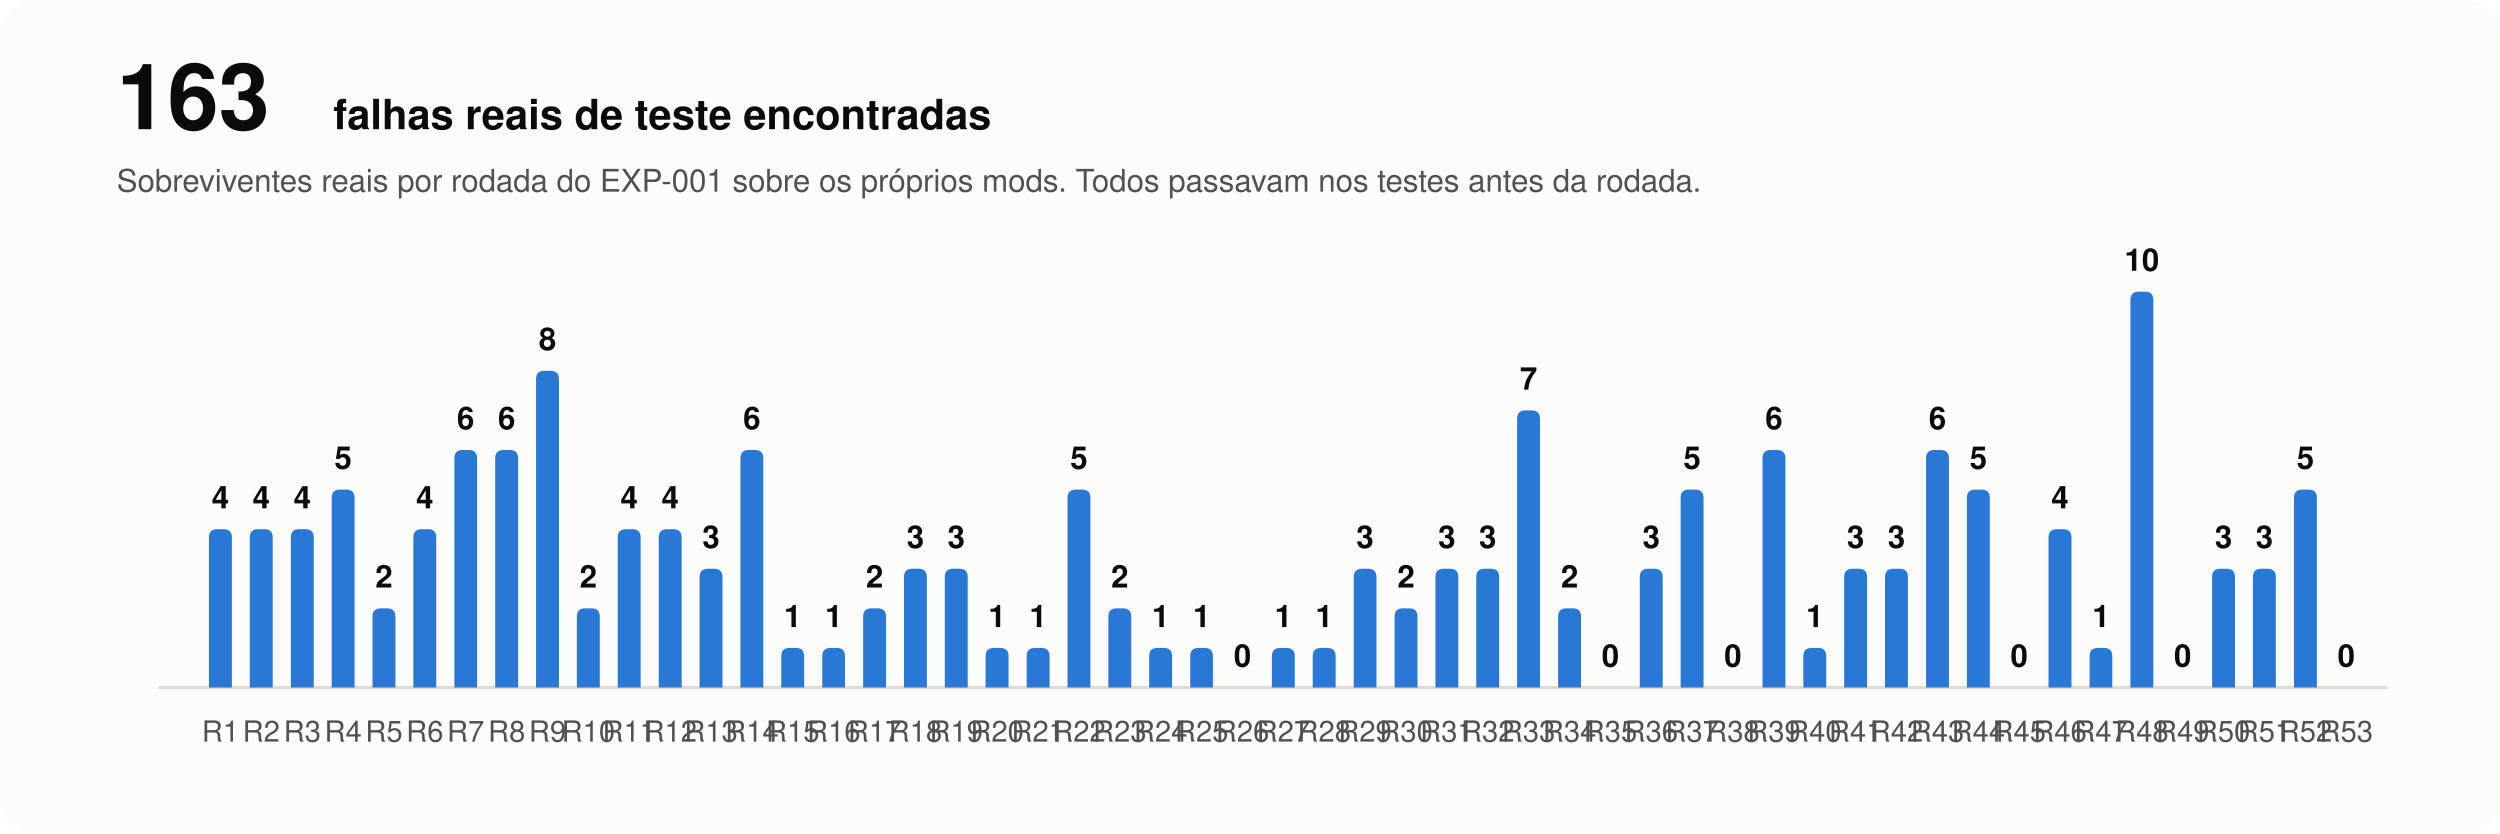
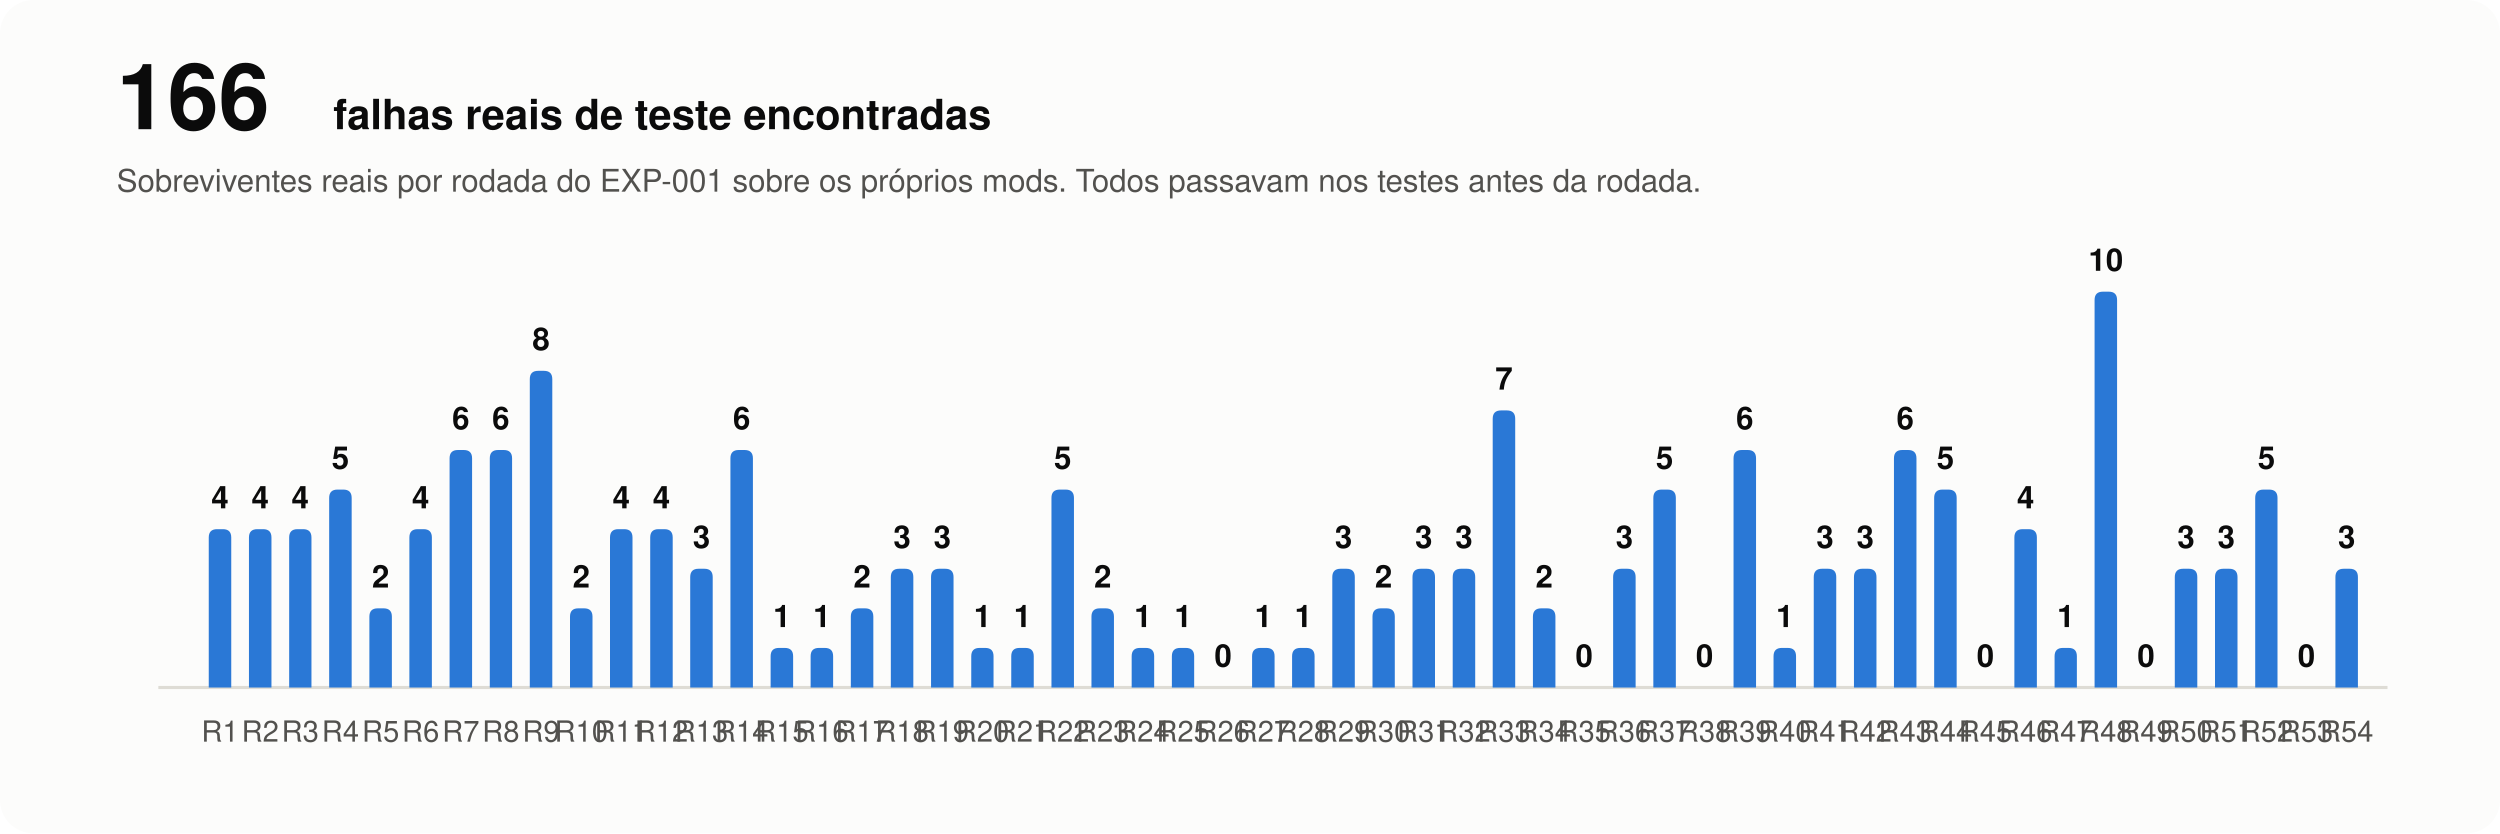
- <svg xmlns="http://www.w3.org/2000/svg" viewBox="0 0 1200 400" width="1200" height="400" role="img" aria-label="163 falhas reais de teste encontradas em 53 rodadas" font-family="ui-sans-serif, -apple-system, 'Segoe UI', Helvetica, Arial, sans-serif">
+ <svg xmlns="http://www.w3.org/2000/svg" viewBox="0 0 1200 400" width="1200" height="400" role="img" aria-label="166 falhas reais de teste encontradas em 54 rodadas" font-family="ui-sans-serif, -apple-system, 'Segoe UI', Helvetica, Arial, sans-serif">
  <style>
  .sup { fill: #fcfcfb; } .sup2 { fill: #f3f2ef; } .borda { stroke: #dedcd5; }
  .t1 { fill: #0b0b0b; } .t2 { fill: #52514e; } .t3 { fill: #8a887f; }
  .ac { fill: #2a78d6; } .acs { stroke: #2a78d6; } .acf { fill: #e8f1fb; }
  .ok { fill: #0f7a3d; } .okf { fill: #e3f3e8; }
  @media (prefers-color-scheme: dark) {
    .sup { fill: #1a1a19; } .sup2 { fill: #232322; } .borda { stroke: #3a3936; }
    .t1 { fill: #f0efec; } .t2 { fill: #c3c2b7; } .t3 { fill: #8f8d84; }
    .ac { fill: #3987e5; } .acs { stroke: #3987e5; } .acf { fill: #1d2c40; }
    .ok { fill: #4cc27a; } .okf { fill: #16301f; }
  }
  @media (prefers-reduced-motion: reduce) { * { animation: none !important; } }

  .barra { transform-box: fill-box; transform-origin: bottom; animation: cresce 1.1s cubic-bezier(.2,.8,.2,1); }
  @keyframes cresce { from { transform: scaleY(0); } to { transform: scaleY(1); } }
</style>
  <rect width="1200" height="400" rx="16" class="sup" />
-   <text x="56" y="62" font-size="44" font-weight="800" class="t1">163</text>
+   <text x="56" y="62" font-size="44" font-weight="800" class="t1">166</text>
  <text x="160" y="62" font-size="20" font-weight="700" class="t1">falhas reais de teste encontradas</text>
  <text x="56" y="92" font-size="15" class="t2">Sobreviventes reais por rodada do EXP-001 sobre os próprios mods. Todos passavam nos testes antes da rodada.</text>
  <line x1="76" y1="330" x2="1146" y2="330" class="borda" stroke-width="1.5" />
  <g class="barra">
-     <path d="M100.3,330 L100.3,258.0 Q100.3,254.0 104.3,254.0 L107.3,254.0 Q111.3,254.0 111.3,258.0 L111.3,330 Z" class="ac" />
-   </g>
-   <text x="105.8" y="244.0" font-size="15" font-weight="700" class="t1" text-anchor="middle">4</text>
-   <text x="105.8" y="356" font-size="14" class="t2" text-anchor="middle">R1</text>
-   <g class="barra">
-     <path d="M119.9,330 L119.9,258.0 Q119.9,254.0 123.9,254.0 L126.9,254.0 Q130.9,254.0 130.9,258.0 L130.9,330 Z" class="ac" />
-   </g>
-   <text x="125.4" y="244.0" font-size="15" font-weight="700" class="t1" text-anchor="middle">4</text>
-   <text x="125.4" y="356" font-size="14" class="t2" text-anchor="middle">R2</text>
-   <g class="barra">
-     <path d="M139.6,330 L139.6,258.0 Q139.6,254.0 143.6,254.0 L146.6,254.0 Q150.6,254.0 150.6,258.0 L150.6,330 Z" class="ac" />
-   </g>
-   <text x="145.1" y="244.0" font-size="15" font-weight="700" class="t1" text-anchor="middle">4</text>
-   <text x="145.1" y="356" font-size="14" class="t2" text-anchor="middle">R3</text>
-   <g class="barra">
-     <path d="M159.2,330 L159.2,239.0 Q159.2,235.0 163.2,235.0 L166.2,235.0 Q170.2,235.0 170.2,239.0 L170.2,330 Z" class="ac" />
-   </g>
-   <text x="164.7" y="225.0" font-size="15" font-weight="700" class="t1" text-anchor="middle">5</text>
-   <text x="164.7" y="356" font-size="14" class="t2" text-anchor="middle">R4</text>
-   <g class="barra">
-     <path d="M178.8,330 L178.8,296.0 Q178.8,292.0 182.8,292.0 L185.8,292.0 Q189.8,292.0 189.8,296.0 L189.8,330 Z" class="ac" />
-   </g>
-   <text x="184.3" y="282.0" font-size="15" font-weight="700" class="t1" text-anchor="middle">2</text>
-   <text x="184.3" y="356" font-size="14" class="t2" text-anchor="middle">R5</text>
-   <g class="barra">
-     <path d="M198.4,330 L198.4,258.0 Q198.4,254.0 202.4,254.0 L205.4,254.0 Q209.4,254.0 209.4,258.0 L209.4,330 Z" class="ac" />
-   </g>
-   <text x="203.9" y="244.0" font-size="15" font-weight="700" class="t1" text-anchor="middle">4</text>
-   <text x="203.9" y="356" font-size="14" class="t2" text-anchor="middle">R6</text>
-   <g class="barra">
-     <path d="M218.1,330 L218.1,220.0 Q218.1,216.0 222.1,216.0 L225.0,216.0 Q229.0,216.0 229.0,220.0 L229.0,330 Z" class="ac" />
-   </g>
-   <text x="223.5" y="206.0" font-size="15" font-weight="700" class="t1" text-anchor="middle">6</text>
-   <text x="223.5" y="356" font-size="14" class="t2" text-anchor="middle">R7</text>
-   <g class="barra">
-     <path d="M237.7,330 L237.7,220.0 Q237.7,216.0 241.7,216.0 L244.7,216.0 Q248.7,216.0 248.7,220.0 L248.7,330 Z" class="ac" />
-   </g>
-   <text x="243.2" y="206.0" font-size="15" font-weight="700" class="t1" text-anchor="middle">6</text>
-   <text x="243.2" y="356" font-size="14" class="t2" text-anchor="middle">R8</text>
-   <g class="barra">
-     <path d="M257.3,330 L257.3,182.0 Q257.3,178.0 261.3,178.0 L264.3,178.0 Q268.3,178.0 268.3,182.0 L268.3,330 Z" class="ac" />
-   </g>
-   <text x="262.8" y="168.0" font-size="15" font-weight="700" class="t1" text-anchor="middle">8</text>
-   <text x="262.8" y="356" font-size="14" class="t2" text-anchor="middle">R9</text>
-   <g class="barra">
-     <path d="M276.9,330 L276.9,296.0 Q276.9,292.0 280.9,292.0 L283.9,292.0 Q287.9,292.0 287.9,296.0 L287.9,330 Z" class="ac" />
-   </g>
-   <text x="282.4" y="282.0" font-size="15" font-weight="700" class="t1" text-anchor="middle">2</text>
-   <text x="282.4" y="356" font-size="14" class="t2" text-anchor="middle">R10</text>
-   <g class="barra">
-     <path d="M296.5,330 L296.5,258.0 Q296.5,254.0 300.5,254.0 L303.5,254.0 Q307.5,254.0 307.5,258.0 L307.5,330 Z" class="ac" />
-   </g>
-   <text x="302.0" y="244.0" font-size="15" font-weight="700" class="t1" text-anchor="middle">4</text>
-   <text x="302.0" y="356" font-size="14" class="t2" text-anchor="middle">R11</text>
-   <g class="barra">
-     <path d="M316.2,330 L316.2,258.0 Q316.2,254.0 320.2,254.0 L323.2,254.0 Q327.2,254.0 327.2,258.0 L327.2,330 Z" class="ac" />
-   </g>
-   <text x="321.7" y="244.0" font-size="15" font-weight="700" class="t1" text-anchor="middle">4</text>
-   <text x="321.7" y="356" font-size="14" class="t2" text-anchor="middle">R12</text>
-   <g class="barra">
-     <path d="M335.8,330 L335.8,277.0 Q335.8,273.0 339.8,273.0 L342.8,273.0 Q346.8,273.0 346.8,277.0 L346.8,330 Z" class="ac" />
-   </g>
-   <text x="341.3" y="263.0" font-size="15" font-weight="700" class="t1" text-anchor="middle">3</text>
-   <text x="341.3" y="356" font-size="14" class="t2" text-anchor="middle">R13</text>
-   <g class="barra">
-     <path d="M355.4,330 L355.4,220.0 Q355.4,216.0 359.4,216.0 L362.4,216.0 Q366.4,216.0 366.4,220.0 L366.4,330 Z" class="ac" />
-   </g>
-   <text x="360.9" y="206.0" font-size="15" font-weight="700" class="t1" text-anchor="middle">6</text>
-   <text x="360.9" y="356" font-size="14" class="t2" text-anchor="middle">R14</text>
-   <g class="barra">
-     <path d="M375.0,330 L375.0,315.0 Q375.0,311.0 379.0,311.0 L382.0,311.0 Q386.0,311.0 386.0,315.0 L386.0,330 Z" class="ac" />
-   </g>
-   <text x="380.5" y="301.0" font-size="15" font-weight="700" class="t1" text-anchor="middle">1</text>
-   <text x="380.5" y="356" font-size="14" class="t2" text-anchor="middle">R15</text>
-   <g class="barra">
-     <path d="M394.7,330 L394.7,315.0 Q394.7,311.0 398.7,311.0 L401.6,311.0 Q405.6,311.0 405.6,315.0 L405.6,330 Z" class="ac" />
-   </g>
-   <text x="400.2" y="301.0" font-size="15" font-weight="700" class="t1" text-anchor="middle">1</text>
-   <text x="400.2" y="356" font-size="14" class="t2" text-anchor="middle">R16</text>
-   <g class="barra">
-     <path d="M414.3,330 L414.3,296.0 Q414.3,292.0 418.3,292.0 L421.3,292.0 Q425.3,292.0 425.3,296.0 L425.3,330 Z" class="ac" />
-   </g>
-   <text x="419.8" y="282.0" font-size="15" font-weight="700" class="t1" text-anchor="middle">2</text>
-   <text x="419.8" y="356" font-size="14" class="t2" text-anchor="middle">R17</text>
-   <g class="barra">
-     <path d="M433.9,330 L433.9,277.0 Q433.9,273.0 437.9,273.0 L440.9,273.0 Q444.9,273.0 444.9,277.0 L444.9,330 Z" class="ac" />
-   </g>
-   <text x="439.4" y="263.0" font-size="15" font-weight="700" class="t1" text-anchor="middle">3</text>
-   <text x="439.4" y="356" font-size="14" class="t2" text-anchor="middle">R18</text>
-   <g class="barra">
-     <path d="M453.5,330 L453.5,277.0 Q453.5,273.0 457.5,273.0 L460.5,273.0 Q464.5,273.0 464.5,277.0 L464.5,330 Z" class="ac" />
-   </g>
-   <text x="459.0" y="263.0" font-size="15" font-weight="700" class="t1" text-anchor="middle">3</text>
-   <text x="459.0" y="356" font-size="14" class="t2" text-anchor="middle">R19</text>
-   <g class="barra">
-     <path d="M473.1,330 L473.1,315.0 Q473.1,311.0 477.1,311.0 L480.1,311.0 Q484.1,311.0 484.1,315.0 L484.1,330 Z" class="ac" />
-   </g>
-   <text x="478.6" y="301.0" font-size="15" font-weight="700" class="t1" text-anchor="middle">1</text>
-   <text x="478.6" y="356" font-size="14" class="t2" text-anchor="middle">R20</text>
-   <g class="barra">
-     <path d="M492.8,330 L492.8,315.0 Q492.8,311.0 496.8,311.0 L499.8,311.0 Q503.8,311.0 503.8,315.0 L503.8,330 Z" class="ac" />
-   </g>
-   <text x="498.3" y="301.0" font-size="15" font-weight="700" class="t1" text-anchor="middle">1</text>
-   <text x="498.3" y="356" font-size="14" class="t2" text-anchor="middle">R21</text>
-   <g class="barra">
-     <path d="M512.4,330 L512.4,239.0 Q512.4,235.0 516.4,235.0 L519.4,235.0 Q523.4,235.0 523.4,239.0 L523.4,330 Z" class="ac" />
-   </g>
-   <text x="517.9" y="225.0" font-size="15" font-weight="700" class="t1" text-anchor="middle">5</text>
-   <text x="517.9" y="356" font-size="14" class="t2" text-anchor="middle">R22</text>
-   <g class="barra">
-     <path d="M532.0,330 L532.0,296.0 Q532.0,292.0 536.0,292.0 L539.0,292.0 Q543.0,292.0 543.0,296.0 L543.0,330 Z" class="ac" />
-   </g>
-   <text x="537.5" y="282.0" font-size="15" font-weight="700" class="t1" text-anchor="middle">2</text>
-   <text x="537.5" y="356" font-size="14" class="t2" text-anchor="middle">R23</text>
-   <g class="barra">
-     <path d="M551.6,330 L551.6,315.0 Q551.6,311.0 555.6,311.0 L558.6,311.0 Q562.6,311.0 562.6,315.0 L562.6,330 Z" class="ac" />
-   </g>
-   <text x="557.1" y="301.0" font-size="15" font-weight="700" class="t1" text-anchor="middle">1</text>
-   <text x="557.1" y="356" font-size="14" class="t2" text-anchor="middle">R24</text>
-   <g class="barra">
-     <path d="M571.3,330 L571.3,315.0 Q571.3,311.0 575.3,311.0 L578.2,311.0 Q582.2,311.0 582.2,315.0 L582.2,330 Z" class="ac" />
-   </g>
-   <text x="576.8" y="301.0" font-size="15" font-weight="700" class="t1" text-anchor="middle">1</text>
-   <text x="576.8" y="356" font-size="14" class="t2" text-anchor="middle">R25</text>
-   <g class="barra">
-     <path d="M590.9,330 L590.9,330.0 Q590.9,330.0 590.9,330.0 L601.9,330.0 Q601.9,330.0 601.9,330.0 L601.9,330 Z" class="ac" />
-   </g>
-   <text x="596.4" y="320.0" font-size="15" font-weight="700" class="t1" text-anchor="middle">0</text>
-   <text x="596.4" y="356" font-size="14" class="t2" text-anchor="middle">R26</text>
-   <g class="barra">
-     <path d="M610.5,330 L610.5,315.0 Q610.5,311.0 614.5,311.0 L617.5,311.0 Q621.5,311.0 621.5,315.0 L621.5,330 Z" class="ac" />
-   </g>
-   <text x="616.0" y="301.0" font-size="15" font-weight="700" class="t1" text-anchor="middle">1</text>
-   <text x="616.0" y="356" font-size="14" class="t2" text-anchor="middle">R27</text>
-   <g class="barra">
-     <path d="M630.1,330 L630.1,315.0 Q630.1,311.0 634.1,311.0 L637.1,311.0 Q641.1,311.0 641.1,315.0 L641.1,330 Z" class="ac" />
-   </g>
-   <text x="635.6" y="301.0" font-size="15" font-weight="700" class="t1" text-anchor="middle">1</text>
-   <text x="635.6" y="356" font-size="14" class="t2" text-anchor="middle">R28</text>
-   <g class="barra">
-     <path d="M649.8,330 L649.8,277.0 Q649.8,273.0 653.8,273.0 L656.7,273.0 Q660.7,273.0 660.7,277.0 L660.7,330 Z" class="ac" />
-   </g>
-   <text x="655.2" y="263.0" font-size="15" font-weight="700" class="t1" text-anchor="middle">3</text>
-   <text x="655.2" y="356" font-size="14" class="t2" text-anchor="middle">R29</text>
-   <g class="barra">
-     <path d="M669.4,330 L669.4,296.0 Q669.4,292.0 673.4,292.0 L676.4,292.0 Q680.4,292.0 680.4,296.0 L680.4,330 Z" class="ac" />
-   </g>
-   <text x="674.9" y="282.0" font-size="15" font-weight="700" class="t1" text-anchor="middle">2</text>
-   <text x="674.9" y="356" font-size="14" class="t2" text-anchor="middle">R30</text>
-   <g class="barra">
-     <path d="M689.0,330 L689.0,277.0 Q689.0,273.0 693.0,273.0 L696.0,273.0 Q700.0,273.0 700.0,277.0 L700.0,330 Z" class="ac" />
-   </g>
-   <text x="694.5" y="263.0" font-size="15" font-weight="700" class="t1" text-anchor="middle">3</text>
-   <text x="694.5" y="356" font-size="14" class="t2" text-anchor="middle">R31</text>
-   <g class="barra">
-     <path d="M708.6,330 L708.6,277.0 Q708.6,273.0 712.6,273.0 L715.6,273.0 Q719.6,273.0 719.6,277.0 L719.6,330 Z" class="ac" />
-   </g>
-   <text x="714.1" y="263.0" font-size="15" font-weight="700" class="t1" text-anchor="middle">3</text>
-   <text x="714.1" y="356" font-size="14" class="t2" text-anchor="middle">R32</text>
-   <g class="barra">
-     <path d="M728.2,330 L728.2,201.0 Q728.2,197.0 732.2,197.0 L735.2,197.0 Q739.2,197.0 739.2,201.0 L739.2,330 Z" class="ac" />
-   </g>
-   <text x="733.7" y="187.0" font-size="15" font-weight="700" class="t1" text-anchor="middle">7</text>
-   <text x="733.7" y="356" font-size="14" class="t2" text-anchor="middle">R33</text>
-   <g class="barra">
-     <path d="M747.9,330 L747.9,296.0 Q747.9,292.0 751.9,292.0 L754.9,292.0 Q758.9,292.0 758.9,296.0 L758.9,330 Z" class="ac" />
-   </g>
-   <text x="753.4" y="282.0" font-size="15" font-weight="700" class="t1" text-anchor="middle">2</text>
-   <text x="753.4" y="356" font-size="14" class="t2" text-anchor="middle">R34</text>
-   <g class="barra">
-     <path d="M767.5,330 L767.5,330.0 Q767.5,330.0 767.5,330.0 L778.5,330.0 Q778.5,330.0 778.5,330.0 L778.5,330 Z" class="ac" />
-   </g>
-   <text x="773.0" y="320.0" font-size="15" font-weight="700" class="t1" text-anchor="middle">0</text>
-   <text x="773.0" y="356" font-size="14" class="t2" text-anchor="middle">R35</text>
-   <g class="barra">
-     <path d="M787.1,330 L787.1,277.0 Q787.1,273.0 791.1,273.0 L794.1,273.0 Q798.1,273.0 798.1,277.0 L798.1,330 Z" class="ac" />
-   </g>
-   <text x="792.6" y="263.0" font-size="15" font-weight="700" class="t1" text-anchor="middle">3</text>
-   <text x="792.6" y="356" font-size="14" class="t2" text-anchor="middle">R36</text>
-   <g class="barra">
-     <path d="M806.7,330 L806.7,239.0 Q806.7,235.0 810.7,235.0 L813.7,235.0 Q817.7,235.0 817.7,239.0 L817.7,330 Z" class="ac" />
-   </g>
-   <text x="812.2" y="225.0" font-size="15" font-weight="700" class="t1" text-anchor="middle">5</text>
-   <text x="812.2" y="356" font-size="14" class="t2" text-anchor="middle">R37</text>
-   <g class="barra">
-     <path d="M826.4,330 L826.4,330.0 Q826.4,330.0 826.4,330.0 L837.3,330.0 Q837.3,330.0 837.3,330.0 L837.3,330 Z" class="ac" />
-   </g>
-   <text x="831.8" y="320.0" font-size="15" font-weight="700" class="t1" text-anchor="middle">0</text>
-   <text x="831.8" y="356" font-size="14" class="t2" text-anchor="middle">R38</text>
-   <g class="barra">
-     <path d="M846.0,330 L846.0,220.0 Q846.0,216.0 850.0,216.0 L853.0,216.0 Q857.0,216.0 857.0,220.0 L857.0,330 Z" class="ac" />
-   </g>
-   <text x="851.5" y="206.0" font-size="15" font-weight="700" class="t1" text-anchor="middle">6</text>
-   <text x="851.5" y="356" font-size="14" class="t2" text-anchor="middle">R39</text>
-   <g class="barra">
-     <path d="M865.6,330 L865.6,315.0 Q865.6,311.0 869.6,311.0 L872.6,311.0 Q876.6,311.0 876.6,315.0 L876.6,330 Z" class="ac" />
-   </g>
-   <text x="871.1" y="301.0" font-size="15" font-weight="700" class="t1" text-anchor="middle">1</text>
-   <text x="871.1" y="356" font-size="14" class="t2" text-anchor="middle">R40</text>
-   <g class="barra">
-     <path d="M885.2,330 L885.2,277.0 Q885.2,273.0 889.2,273.0 L892.2,273.0 Q896.2,273.0 896.2,277.0 L896.2,330 Z" class="ac" />
-   </g>
-   <text x="890.7" y="263.0" font-size="15" font-weight="700" class="t1" text-anchor="middle">3</text>
-   <text x="890.7" y="356" font-size="14" class="t2" text-anchor="middle">R41</text>
-   <g class="barra">
-     <path d="M904.8,330 L904.8,277.0 Q904.8,273.0 908.8,273.0 L911.8,273.0 Q915.8,273.0 915.8,277.0 L915.8,330 Z" class="ac" />
-   </g>
-   <text x="910.3" y="263.0" font-size="15" font-weight="700" class="t1" text-anchor="middle">3</text>
-   <text x="910.3" y="356" font-size="14" class="t2" text-anchor="middle">R42</text>
-   <g class="barra">
-     <path d="M924.5,330 L924.5,220.0 Q924.5,216.0 928.5,216.0 L931.5,216.0 Q935.5,216.0 935.5,220.0 L935.5,330 Z" class="ac" />
-   </g>
-   <text x="930.0" y="206.0" font-size="15" font-weight="700" class="t1" text-anchor="middle">6</text>
-   <text x="930.0" y="356" font-size="14" class="t2" text-anchor="middle">R43</text>
-   <g class="barra">
-     <path d="M944.1,330 L944.1,239.0 Q944.1,235.0 948.1,235.0 L951.1,235.0 Q955.1,235.0 955.1,239.0 L955.1,330 Z" class="ac" />
-   </g>
-   <text x="949.6" y="225.0" font-size="15" font-weight="700" class="t1" text-anchor="middle">5</text>
-   <text x="949.6" y="356" font-size="14" class="t2" text-anchor="middle">R44</text>
-   <g class="barra">
-     <path d="M963.7,330 L963.7,330.0 Q963.7,330.0 963.7,330.0 L974.7,330.0 Q974.7,330.0 974.7,330.0 L974.7,330 Z" class="ac" />
-   </g>
-   <text x="969.2" y="320.0" font-size="15" font-weight="700" class="t1" text-anchor="middle">0</text>
-   <text x="969.2" y="356" font-size="14" class="t2" text-anchor="middle">R45</text>
-   <g class="barra">
-     <path d="M983.3,330 L983.3,258.0 Q983.3,254.0 987.3,254.0 L990.3,254.0 Q994.3,254.0 994.3,258.0 L994.3,330 Z" class="ac" />
-   </g>
-   <text x="988.8" y="244.0" font-size="15" font-weight="700" class="t1" text-anchor="middle">4</text>
-   <text x="988.8" y="356" font-size="14" class="t2" text-anchor="middle">R46</text>
-   <g class="barra">
-     <path d="M1003.0,330 L1003.0,315.0 Q1003.0,311.0 1007.0,311.0 L1009.9,311.0 Q1013.9,311.0 1013.9,315.0 L1013.9,330 Z" class="ac" />
-   </g>
-   <text x="1008.5" y="301.0" font-size="15" font-weight="700" class="t1" text-anchor="middle">1</text>
-   <text x="1008.5" y="356" font-size="14" class="t2" text-anchor="middle">R47</text>
-   <g class="barra">
-     <path d="M1022.6,330 L1022.6,144.0 Q1022.6,140.0 1026.6,140.0 L1029.6,140.0 Q1033.6,140.0 1033.6,144.0 L1033.6,330 Z" class="ac" />
-   </g>
-   <text x="1028.1" y="130.0" font-size="15" font-weight="700" class="t1" text-anchor="middle">10</text>
-   <text x="1028.1" y="356" font-size="14" class="t2" text-anchor="middle">R48</text>
-   <g class="barra">
-     <path d="M1042.2,330 L1042.2,330.0 Q1042.2,330.0 1042.2,330.0 L1053.2,330.0 Q1053.2,330.0 1053.2,330.0 L1053.2,330 Z" class="ac" />
-   </g>
-   <text x="1047.7" y="320.0" font-size="15" font-weight="700" class="t1" text-anchor="middle">0</text>
-   <text x="1047.7" y="356" font-size="14" class="t2" text-anchor="middle">R49</text>
-   <g class="barra">
-     <path d="M1061.8,330 L1061.8,277.0 Q1061.8,273.0 1065.8,273.0 L1068.8,273.0 Q1072.8,273.0 1072.8,277.0 L1072.8,330 Z" class="ac" />
-   </g>
-   <text x="1067.3" y="263.0" font-size="15" font-weight="700" class="t1" text-anchor="middle">3</text>
-   <text x="1067.3" y="356" font-size="14" class="t2" text-anchor="middle">R50</text>
-   <g class="barra">
-     <path d="M1081.4,330 L1081.4,277.0 Q1081.4,273.0 1085.4,273.0 L1088.4,273.0 Q1092.4,273.0 1092.4,277.0 L1092.4,330 Z" class="ac" />
-   </g>
-   <text x="1086.9" y="263.0" font-size="15" font-weight="700" class="t1" text-anchor="middle">3</text>
-   <text x="1086.9" y="356" font-size="14" class="t2" text-anchor="middle">R51</text>
-   <g class="barra">
-     <path d="M1101.1,330 L1101.1,239.0 Q1101.1,235.0 1105.1,235.0 L1108.1,235.0 Q1112.1,235.0 1112.1,239.0 L1112.1,330 Z" class="ac" />
-   </g>
-   <text x="1106.6" y="225.0" font-size="15" font-weight="700" class="t1" text-anchor="middle">5</text>
-   <text x="1106.6" y="356" font-size="14" class="t2" text-anchor="middle">R52</text>
-   <g class="barra">
-     <path d="M1120.7,330 L1120.7,330.0 Q1120.7,330.0 1120.7,330.0 L1131.7,330.0 Q1131.7,330.0 1131.7,330.0 L1131.7,330 Z" class="ac" />
-   </g>
-   <text x="1126.2" y="320.0" font-size="15" font-weight="700" class="t1" text-anchor="middle">0</text>
-   <text x="1126.2" y="356" font-size="14" class="t2" text-anchor="middle">R53</text>
+     <path d="M100.2,330 L100.2,258.0 Q100.2,254.0 104.2,254.0 L107.0,254.0 Q111.0,254.0 111.0,258.0 L111.0,330 Z" class="ac" />
+   </g>
+   <text x="105.6" y="244.0" font-size="15" font-weight="700" class="t1" text-anchor="middle">4</text>
+   <text x="105.6" y="356" font-size="14" class="t2" text-anchor="middle">R1</text>
+   <g class="barra">
+     <path d="M119.5,330 L119.5,258.0 Q119.5,254.0 123.5,254.0 L126.3,254.0 Q130.3,254.0 130.3,258.0 L130.3,330 Z" class="ac" />
+   </g>
+   <text x="124.9" y="244.0" font-size="15" font-weight="700" class="t1" text-anchor="middle">4</text>
+   <text x="124.9" y="356" font-size="14" class="t2" text-anchor="middle">R2</text>
+   <g class="barra">
+     <path d="M138.8,330 L138.8,258.0 Q138.8,254.0 142.8,254.0 L145.5,254.0 Q149.5,254.0 149.5,258.0 L149.5,330 Z" class="ac" />
+   </g>
+   <text x="144.1" y="244.0" font-size="15" font-weight="700" class="t1" text-anchor="middle">4</text>
+   <text x="144.1" y="356" font-size="14" class="t2" text-anchor="middle">R3</text>
+   <g class="barra">
+     <path d="M158.0,330 L158.0,239.0 Q158.0,235.0 162.0,235.0 L164.8,235.0 Q168.8,235.0 168.8,239.0 L168.8,330 Z" class="ac" />
+   </g>
+   <text x="163.4" y="225.0" font-size="15" font-weight="700" class="t1" text-anchor="middle">5</text>
+   <text x="163.4" y="356" font-size="14" class="t2" text-anchor="middle">R4</text>
+   <g class="barra">
+     <path d="M177.3,330 L177.3,296.0 Q177.3,292.0 181.3,292.0 L184.1,292.0 Q188.1,292.0 188.1,296.0 L188.1,330 Z" class="ac" />
+   </g>
+   <text x="182.7" y="282.0" font-size="15" font-weight="700" class="t1" text-anchor="middle">2</text>
+   <text x="182.7" y="356" font-size="14" class="t2" text-anchor="middle">R5</text>
+   <g class="barra">
+     <path d="M196.5,330 L196.5,258.0 Q196.5,254.0 200.5,254.0 L203.3,254.0 Q207.3,254.0 207.3,258.0 L207.3,330 Z" class="ac" />
+   </g>
+   <text x="201.9" y="244.0" font-size="15" font-weight="700" class="t1" text-anchor="middle">4</text>
+   <text x="201.9" y="356" font-size="14" class="t2" text-anchor="middle">R6</text>
+   <g class="barra">
+     <path d="M215.8,330 L215.8,220.0 Q215.8,216.0 219.8,216.0 L222.6,216.0 Q226.6,216.0 226.6,220.0 L226.6,330 Z" class="ac" />
+   </g>
+   <text x="221.2" y="206.0" font-size="15" font-weight="700" class="t1" text-anchor="middle">6</text>
+   <text x="221.2" y="356" font-size="14" class="t2" text-anchor="middle">R7</text>
+   <g class="barra">
+     <path d="M235.1,330 L235.1,220.0 Q235.1,216.0 239.1,216.0 L241.8,216.0 Q245.8,216.0 245.8,220.0 L245.8,330 Z" class="ac" />
+   </g>
+   <text x="240.4" y="206.0" font-size="15" font-weight="700" class="t1" text-anchor="middle">6</text>
+   <text x="240.4" y="356" font-size="14" class="t2" text-anchor="middle">R8</text>
+   <g class="barra">
+     <path d="M254.3,330 L254.3,182.0 Q254.3,178.0 258.3,178.0 L261.1,178.0 Q265.1,178.0 265.1,182.0 L265.1,330 Z" class="ac" />
+   </g>
+   <text x="259.7" y="168.0" font-size="15" font-weight="700" class="t1" text-anchor="middle">8</text>
+   <text x="259.7" y="356" font-size="14" class="t2" text-anchor="middle">R9</text>
+   <g class="barra">
+     <path d="M273.6,330 L273.6,296.0 Q273.6,292.0 277.6,292.0 L280.4,292.0 Q284.4,292.0 284.4,296.0 L284.4,330 Z" class="ac" />
+   </g>
+   <text x="279.0" y="282.0" font-size="15" font-weight="700" class="t1" text-anchor="middle">2</text>
+   <text x="279.0" y="356" font-size="14" class="t2" text-anchor="middle">R10</text>
+   <g class="barra">
+     <path d="M292.8,330 L292.8,258.0 Q292.8,254.0 296.8,254.0 L299.6,254.0 Q303.6,254.0 303.6,258.0 L303.6,330 Z" class="ac" />
+   </g>
+   <text x="298.2" y="244.0" font-size="15" font-weight="700" class="t1" text-anchor="middle">4</text>
+   <text x="298.2" y="356" font-size="14" class="t2" text-anchor="middle">R11</text>
+   <g class="barra">
+     <path d="M312.1,330 L312.1,258.0 Q312.1,254.0 316.1,254.0 L318.9,254.0 Q322.9,254.0 322.9,258.0 L322.9,330 Z" class="ac" />
+   </g>
+   <text x="317.5" y="244.0" font-size="15" font-weight="700" class="t1" text-anchor="middle">4</text>
+   <text x="317.5" y="356" font-size="14" class="t2" text-anchor="middle">R12</text>
+   <g class="barra">
+     <path d="M331.3,330 L331.3,277.0 Q331.3,273.0 335.3,273.0 L338.1,273.0 Q342.1,273.0 342.1,277.0 L342.1,330 Z" class="ac" />
+   </g>
+   <text x="336.7" y="263.0" font-size="15" font-weight="700" class="t1" text-anchor="middle">3</text>
+   <text x="336.7" y="356" font-size="14" class="t2" text-anchor="middle">R13</text>
+   <g class="barra">
+     <path d="M350.6,330 L350.6,220.0 Q350.6,216.0 354.6,216.0 L357.4,216.0 Q361.4,216.0 361.4,220.0 L361.4,330 Z" class="ac" />
+   </g>
+   <text x="356.0" y="206.0" font-size="15" font-weight="700" class="t1" text-anchor="middle">6</text>
+   <text x="356.0" y="356" font-size="14" class="t2" text-anchor="middle">R14</text>
+   <g class="barra">
+     <path d="M369.9,330 L369.9,315.0 Q369.9,311.0 373.9,311.0 L376.7,311.0 Q380.7,311.0 380.7,315.0 L380.7,330 Z" class="ac" />
+   </g>
+   <text x="375.3" y="301.0" font-size="15" font-weight="700" class="t1" text-anchor="middle">1</text>
+   <text x="375.3" y="356" font-size="14" class="t2" text-anchor="middle">R15</text>
+   <g class="barra">
+     <path d="M389.1,330 L389.1,315.0 Q389.1,311.0 393.1,311.0 L395.9,311.0 Q399.9,311.0 399.9,315.0 L399.9,330 Z" class="ac" />
+   </g>
+   <text x="394.5" y="301.0" font-size="15" font-weight="700" class="t1" text-anchor="middle">1</text>
+   <text x="394.5" y="356" font-size="14" class="t2" text-anchor="middle">R16</text>
+   <g class="barra">
+     <path d="M408.4,330 L408.4,296.0 Q408.4,292.0 412.4,292.0 L415.2,292.0 Q419.2,292.0 419.2,296.0 L419.2,330 Z" class="ac" />
+   </g>
+   <text x="413.8" y="282.0" font-size="15" font-weight="700" class="t1" text-anchor="middle">2</text>
+   <text x="413.8" y="356" font-size="14" class="t2" text-anchor="middle">R17</text>
+   <g class="barra">
+     <path d="M427.6,330 L427.6,277.0 Q427.6,273.0 431.6,273.0 L434.4,273.0 Q438.4,273.0 438.4,277.0 L438.4,330 Z" class="ac" />
+   </g>
+   <text x="433.0" y="263.0" font-size="15" font-weight="700" class="t1" text-anchor="middle">3</text>
+   <text x="433.0" y="356" font-size="14" class="t2" text-anchor="middle">R18</text>
+   <g class="barra">
+     <path d="M446.9,330 L446.9,277.0 Q446.9,273.0 450.9,273.0 L453.7,273.0 Q457.7,273.0 457.7,277.0 L457.7,330 Z" class="ac" />
+   </g>
+   <text x="452.3" y="263.0" font-size="15" font-weight="700" class="t1" text-anchor="middle">3</text>
+   <text x="452.3" y="356" font-size="14" class="t2" text-anchor="middle">R19</text>
+   <g class="barra">
+     <path d="M466.2,330 L466.2,315.0 Q466.2,311.0 470.2,311.0 L472.9,311.0 Q476.9,311.0 476.9,315.0 L476.9,330 Z" class="ac" />
+   </g>
+   <text x="471.6" y="301.0" font-size="15" font-weight="700" class="t1" text-anchor="middle">1</text>
+   <text x="471.6" y="356" font-size="14" class="t2" text-anchor="middle">R20</text>
+   <g class="barra">
+     <path d="M485.4,330 L485.4,315.0 Q485.4,311.0 489.4,311.0 L492.2,311.0 Q496.2,311.0 496.2,315.0 L496.2,330 Z" class="ac" />
+   </g>
+   <text x="490.8" y="301.0" font-size="15" font-weight="700" class="t1" text-anchor="middle">1</text>
+   <text x="490.8" y="356" font-size="14" class="t2" text-anchor="middle">R21</text>
+   <g class="barra">
+     <path d="M504.7,330 L504.7,239.0 Q504.7,235.0 508.7,235.0 L511.5,235.0 Q515.5,235.0 515.5,239.0 L515.5,330 Z" class="ac" />
+   </g>
+   <text x="510.1" y="225.0" font-size="15" font-weight="700" class="t1" text-anchor="middle">5</text>
+   <text x="510.1" y="356" font-size="14" class="t2" text-anchor="middle">R22</text>
+   <g class="barra">
+     <path d="M523.9,330 L523.9,296.0 Q523.9,292.0 527.9,292.0 L530.7,292.0 Q534.7,292.0 534.7,296.0 L534.7,330 Z" class="ac" />
+   </g>
+   <text x="529.3" y="282.0" font-size="15" font-weight="700" class="t1" text-anchor="middle">2</text>
+   <text x="529.3" y="356" font-size="14" class="t2" text-anchor="middle">R23</text>
+   <g class="barra">
+     <path d="M543.2,330 L543.2,315.0 Q543.2,311.0 547.2,311.0 L550.0,311.0 Q554.0,311.0 554.0,315.0 L554.0,330 Z" class="ac" />
+   </g>
+   <text x="548.6" y="301.0" font-size="15" font-weight="700" class="t1" text-anchor="middle">1</text>
+   <text x="548.6" y="356" font-size="14" class="t2" text-anchor="middle">R24</text>
+   <g class="barra">
+     <path d="M562.5,330 L562.5,315.0 Q562.5,311.0 566.5,311.0 L569.2,311.0 Q573.2,311.0 573.2,315.0 L573.2,330 Z" class="ac" />
+   </g>
+   <text x="567.9" y="301.0" font-size="15" font-weight="700" class="t1" text-anchor="middle">1</text>
+   <text x="567.9" y="356" font-size="14" class="t2" text-anchor="middle">R25</text>
+   <g class="barra">
+     <path d="M581.7,330 L581.7,330.0 Q581.7,330.0 581.7,330.0 L592.5,330.0 Q592.5,330.0 592.5,330.0 L592.5,330 Z" class="ac" />
+   </g>
+   <text x="587.1" y="320.0" font-size="15" font-weight="700" class="t1" text-anchor="middle">0</text>
+   <text x="587.1" y="356" font-size="14" class="t2" text-anchor="middle">R26</text>
+   <g class="barra">
+     <path d="M601.0,330 L601.0,315.0 Q601.0,311.0 605.0,311.0 L607.8,311.0 Q611.8,311.0 611.8,315.0 L611.8,330 Z" class="ac" />
+   </g>
+   <text x="606.4" y="301.0" font-size="15" font-weight="700" class="t1" text-anchor="middle">1</text>
+   <text x="606.4" y="356" font-size="14" class="t2" text-anchor="middle">R27</text>
+   <g class="barra">
+     <path d="M620.2,330 L620.2,315.0 Q620.2,311.0 624.2,311.0 L627.0,311.0 Q631.0,311.0 631.0,315.0 L631.0,330 Z" class="ac" />
+   </g>
+   <text x="625.6" y="301.0" font-size="15" font-weight="700" class="t1" text-anchor="middle">1</text>
+   <text x="625.6" y="356" font-size="14" class="t2" text-anchor="middle">R28</text>
+   <g class="barra">
+     <path d="M639.5,330 L639.5,277.0 Q639.5,273.0 643.5,273.0 L646.3,273.0 Q650.3,273.0 650.3,277.0 L650.3,330 Z" class="ac" />
+   </g>
+   <text x="644.9" y="263.0" font-size="15" font-weight="700" class="t1" text-anchor="middle">3</text>
+   <text x="644.9" y="356" font-size="14" class="t2" text-anchor="middle">R29</text>
+   <g class="barra">
+     <path d="M658.8,330 L658.8,296.0 Q658.8,292.0 662.8,292.0 L665.5,292.0 Q669.5,292.0 669.5,296.0 L669.5,330 Z" class="ac" />
+   </g>
+   <text x="664.1" y="282.0" font-size="15" font-weight="700" class="t1" text-anchor="middle">2</text>
+   <text x="664.1" y="356" font-size="14" class="t2" text-anchor="middle">R30</text>
+   <g class="barra">
+     <path d="M678.0,330 L678.0,277.0 Q678.0,273.0 682.0,273.0 L684.8,273.0 Q688.8,273.0 688.8,277.0 L688.8,330 Z" class="ac" />
+   </g>
+   <text x="683.4" y="263.0" font-size="15" font-weight="700" class="t1" text-anchor="middle">3</text>
+   <text x="683.4" y="356" font-size="14" class="t2" text-anchor="middle">R31</text>
+   <g class="barra">
+     <path d="M697.3,330 L697.3,277.0 Q697.3,273.0 701.3,273.0 L704.1,273.0 Q708.1,273.0 708.1,277.0 L708.1,330 Z" class="ac" />
+   </g>
+   <text x="702.7" y="263.0" font-size="15" font-weight="700" class="t1" text-anchor="middle">3</text>
+   <text x="702.7" y="356" font-size="14" class="t2" text-anchor="middle">R32</text>
+   <g class="barra">
+     <path d="M716.5,330 L716.5,201.0 Q716.5,197.0 720.5,197.0 L723.3,197.0 Q727.3,197.0 727.3,201.0 L727.3,330 Z" class="ac" />
+   </g>
+   <text x="721.9" y="187.0" font-size="15" font-weight="700" class="t1" text-anchor="middle">7</text>
+   <text x="721.9" y="356" font-size="14" class="t2" text-anchor="middle">R33</text>
+   <g class="barra">
+     <path d="M735.8,330 L735.8,296.0 Q735.8,292.0 739.8,292.0 L742.6,292.0 Q746.6,292.0 746.6,296.0 L746.6,330 Z" class="ac" />
+   </g>
+   <text x="741.2" y="282.0" font-size="15" font-weight="700" class="t1" text-anchor="middle">2</text>
+   <text x="741.2" y="356" font-size="14" class="t2" text-anchor="middle">R34</text>
+   <g class="barra">
+     <path d="M755.1,330 L755.1,330.0 Q755.1,330.0 755.1,330.0 L765.8,330.0 Q765.8,330.0 765.8,330.0 L765.8,330 Z" class="ac" />
+   </g>
+   <text x="760.4" y="320.0" font-size="15" font-weight="700" class="t1" text-anchor="middle">0</text>
+   <text x="760.4" y="356" font-size="14" class="t2" text-anchor="middle">R35</text>
+   <g class="barra">
+     <path d="M774.3,330 L774.3,277.0 Q774.3,273.0 778.3,273.0 L781.1,273.0 Q785.1,273.0 785.1,277.0 L785.1,330 Z" class="ac" />
+   </g>
+   <text x="779.7" y="263.0" font-size="15" font-weight="700" class="t1" text-anchor="middle">3</text>
+   <text x="779.7" y="356" font-size="14" class="t2" text-anchor="middle">R36</text>
+   <g class="barra">
+     <path d="M793.6,330 L793.6,239.0 Q793.6,235.0 797.6,235.0 L800.4,235.0 Q804.4,235.0 804.4,239.0 L804.4,330 Z" class="ac" />
+   </g>
+   <text x="799.0" y="225.0" font-size="15" font-weight="700" class="t1" text-anchor="middle">5</text>
+   <text x="799.0" y="356" font-size="14" class="t2" text-anchor="middle">R37</text>
+   <g class="barra">
+     <path d="M812.8,330 L812.8,330.0 Q812.8,330.0 812.8,330.0 L823.6,330.0 Q823.6,330.0 823.6,330.0 L823.6,330 Z" class="ac" />
+   </g>
+   <text x="818.2" y="320.0" font-size="15" font-weight="700" class="t1" text-anchor="middle">0</text>
+   <text x="818.2" y="356" font-size="14" class="t2" text-anchor="middle">R38</text>
+   <g class="barra">
+     <path d="M832.1,330 L832.1,220.0 Q832.1,216.0 836.1,216.0 L838.9,216.0 Q842.9,216.0 842.9,220.0 L842.9,330 Z" class="ac" />
+   </g>
+   <text x="837.5" y="206.0" font-size="15" font-weight="700" class="t1" text-anchor="middle">6</text>
+   <text x="837.5" y="356" font-size="14" class="t2" text-anchor="middle">R39</text>
+   <g class="barra">
+     <path d="M851.3,330 L851.3,315.0 Q851.3,311.0 855.3,311.0 L858.1,311.0 Q862.1,311.0 862.1,315.0 L862.1,330 Z" class="ac" />
+   </g>
+   <text x="856.7" y="301.0" font-size="15" font-weight="700" class="t1" text-anchor="middle">1</text>
+   <text x="856.7" y="356" font-size="14" class="t2" text-anchor="middle">R40</text>
+   <g class="barra">
+     <path d="M870.6,330 L870.6,277.0 Q870.6,273.0 874.6,273.0 L877.4,273.0 Q881.4,273.0 881.4,277.0 L881.4,330 Z" class="ac" />
+   </g>
+   <text x="876.0" y="263.0" font-size="15" font-weight="700" class="t1" text-anchor="middle">3</text>
+   <text x="876.0" y="356" font-size="14" class="t2" text-anchor="middle">R41</text>
+   <g class="barra">
+     <path d="M889.9,330 L889.9,277.0 Q889.9,273.0 893.9,273.0 L896.7,273.0 Q900.7,273.0 900.7,277.0 L900.7,330 Z" class="ac" />
+   </g>
+   <text x="895.3" y="263.0" font-size="15" font-weight="700" class="t1" text-anchor="middle">3</text>
+   <text x="895.3" y="356" font-size="14" class="t2" text-anchor="middle">R42</text>
+   <g class="barra">
+     <path d="M909.1,330 L909.1,220.0 Q909.1,216.0 913.1,216.0 L915.9,216.0 Q919.9,216.0 919.9,220.0 L919.9,330 Z" class="ac" />
+   </g>
+   <text x="914.5" y="206.0" font-size="15" font-weight="700" class="t1" text-anchor="middle">6</text>
+   <text x="914.5" y="356" font-size="14" class="t2" text-anchor="middle">R43</text>
+   <g class="barra">
+     <path d="M928.4,330 L928.4,239.0 Q928.4,235.0 932.4,235.0 L935.2,235.0 Q939.2,235.0 939.2,239.0 L939.2,330 Z" class="ac" />
+   </g>
+   <text x="933.8" y="225.0" font-size="15" font-weight="700" class="t1" text-anchor="middle">5</text>
+   <text x="933.8" y="356" font-size="14" class="t2" text-anchor="middle">R44</text>
+   <g class="barra">
+     <path d="M947.6,330 L947.6,330.0 Q947.6,330.0 947.6,330.0 L958.4,330.0 Q958.4,330.0 958.4,330.0 L958.4,330 Z" class="ac" />
+   </g>
+   <text x="953.0" y="320.0" font-size="15" font-weight="700" class="t1" text-anchor="middle">0</text>
+   <text x="953.0" y="356" font-size="14" class="t2" text-anchor="middle">R45</text>
+   <g class="barra">
+     <path d="M966.9,330 L966.9,258.0 Q966.9,254.0 970.9,254.0 L973.7,254.0 Q977.7,254.0 977.7,258.0 L977.7,330 Z" class="ac" />
+   </g>
+   <text x="972.3" y="244.0" font-size="15" font-weight="700" class="t1" text-anchor="middle">4</text>
+   <text x="972.3" y="356" font-size="14" class="t2" text-anchor="middle">R46</text>
+   <g class="barra">
+     <path d="M986.2,330 L986.2,315.0 Q986.2,311.0 990.2,311.0 L992.9,311.0 Q996.9,311.0 996.9,315.0 L996.9,330 Z" class="ac" />
+   </g>
+   <text x="991.6" y="301.0" font-size="15" font-weight="700" class="t1" text-anchor="middle">1</text>
+   <text x="991.6" y="356" font-size="14" class="t2" text-anchor="middle">R47</text>
+   <g class="barra">
+     <path d="M1005.4,330 L1005.4,144.0 Q1005.4,140.0 1009.4,140.0 L1012.2,140.0 Q1016.2,140.0 1016.2,144.0 L1016.2,330 Z" class="ac" />
+   </g>
+   <text x="1010.8" y="130.0" font-size="15" font-weight="700" class="t1" text-anchor="middle">10</text>
+   <text x="1010.8" y="356" font-size="14" class="t2" text-anchor="middle">R48</text>
+   <g class="barra">
+     <path d="M1024.7,330 L1024.7,330.0 Q1024.7,330.0 1024.7,330.0 L1035.5,330.0 Q1035.5,330.0 1035.5,330.0 L1035.5,330 Z" class="ac" />
+   </g>
+   <text x="1030.1" y="320.0" font-size="15" font-weight="700" class="t1" text-anchor="middle">0</text>
+   <text x="1030.1" y="356" font-size="14" class="t2" text-anchor="middle">R49</text>
+   <g class="barra">
+     <path d="M1043.9,330 L1043.9,277.0 Q1043.9,273.0 1047.9,273.0 L1050.7,273.0 Q1054.7,273.0 1054.7,277.0 L1054.7,330 Z" class="ac" />
+   </g>
+   <text x="1049.3" y="263.0" font-size="15" font-weight="700" class="t1" text-anchor="middle">3</text>
+   <text x="1049.3" y="356" font-size="14" class="t2" text-anchor="middle">R50</text>
+   <g class="barra">
+     <path d="M1063.2,330 L1063.2,277.0 Q1063.2,273.0 1067.2,273.0 L1070.0,273.0 Q1074.0,273.0 1074.0,277.0 L1074.0,330 Z" class="ac" />
+   </g>
+   <text x="1068.6" y="263.0" font-size="15" font-weight="700" class="t1" text-anchor="middle">3</text>
+   <text x="1068.6" y="356" font-size="14" class="t2" text-anchor="middle">R51</text>
+   <g class="barra">
+     <path d="M1082.5,330 L1082.5,239.0 Q1082.5,235.0 1086.5,235.0 L1089.2,235.0 Q1093.2,235.0 1093.2,239.0 L1093.2,330 Z" class="ac" />
+   </g>
+   <text x="1087.9" y="225.0" font-size="15" font-weight="700" class="t1" text-anchor="middle">5</text>
+   <text x="1087.9" y="356" font-size="14" class="t2" text-anchor="middle">R52</text>
+   <g class="barra">
+     <path d="M1101.7,330 L1101.7,330.0 Q1101.7,330.0 1101.7,330.0 L1112.5,330.0 Q1112.5,330.0 1112.5,330.0 L1112.5,330 Z" class="ac" />
+   </g>
+   <text x="1107.1" y="320.0" font-size="15" font-weight="700" class="t1" text-anchor="middle">0</text>
+   <text x="1107.1" y="356" font-size="14" class="t2" text-anchor="middle">R53</text>
+   <g class="barra">
+     <path d="M1121.0,330 L1121.0,277.0 Q1121.0,273.0 1125.0,273.0 L1127.8,273.0 Q1131.8,273.0 1131.8,277.0 L1131.8,330 Z" class="ac" />
+   </g>
+   <text x="1126.4" y="263.0" font-size="15" font-weight="700" class="t1" text-anchor="middle">3</text>
+   <text x="1126.4" y="356" font-size="14" class="t2" text-anchor="middle">R54</text>
</svg>
